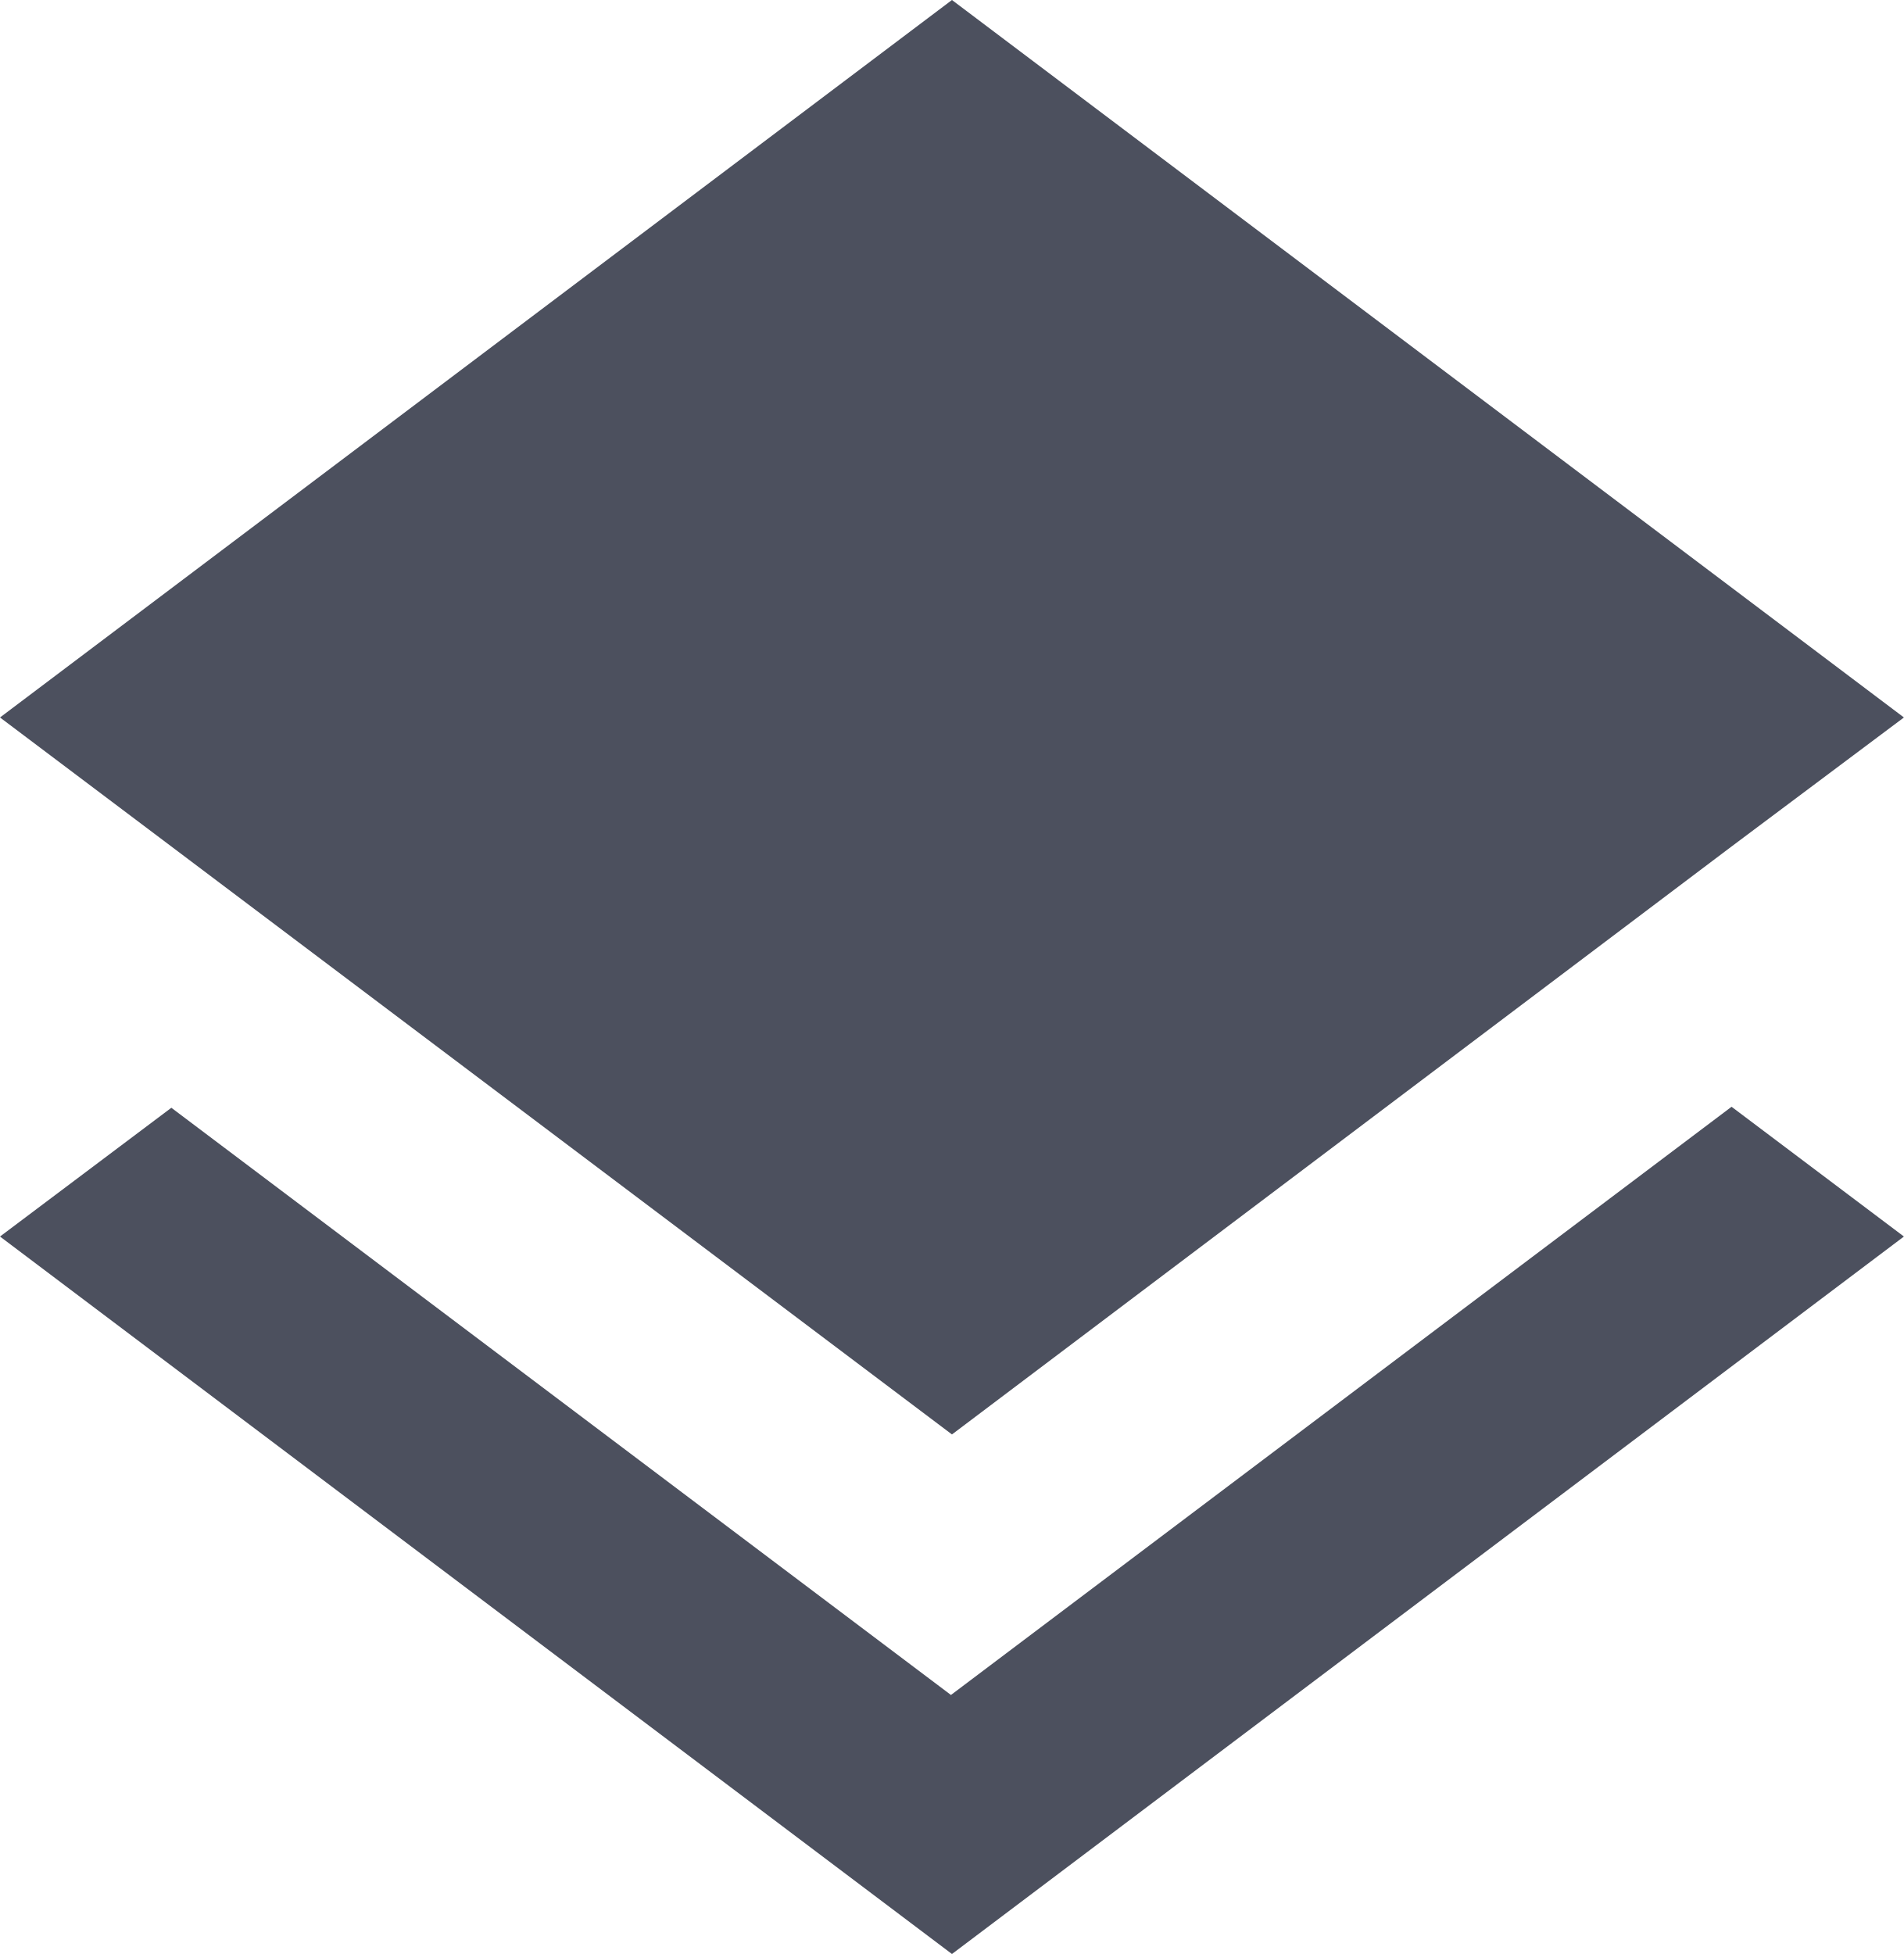
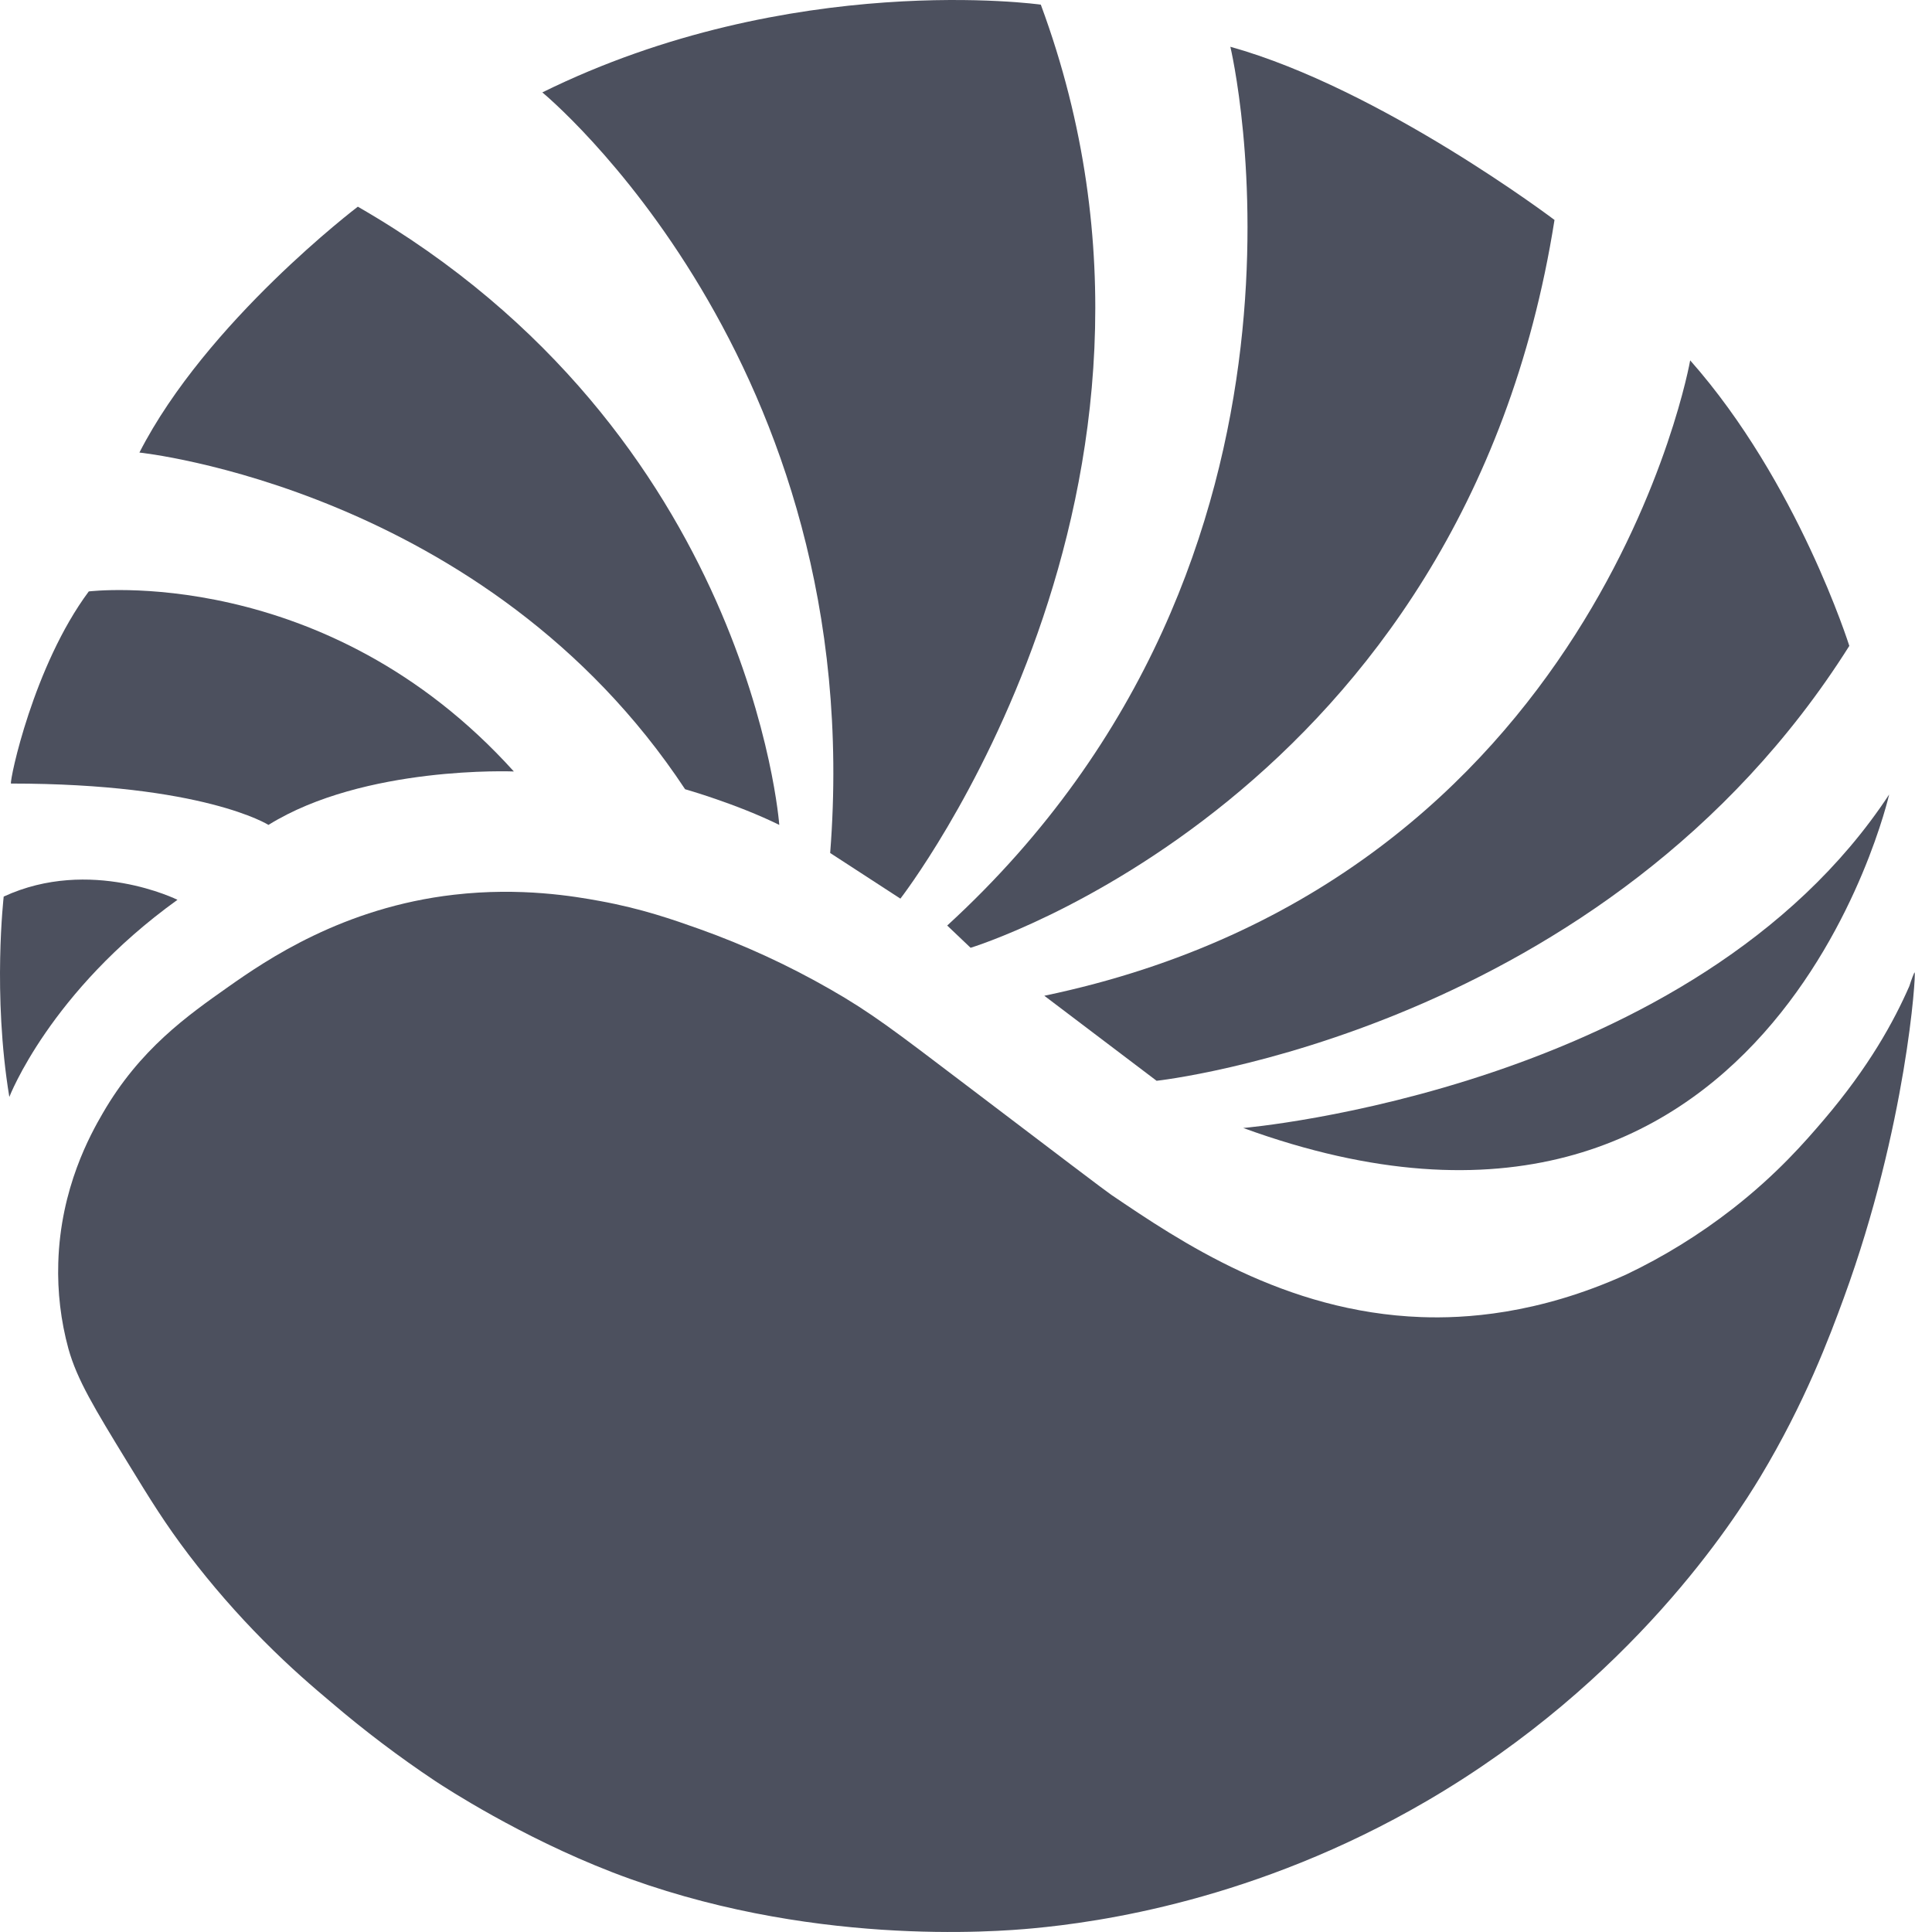
- <svg xmlns="http://www.w3.org/2000/svg" id="Layer_1" data-name="Layer 1" viewBox="0 0 38 39">
+ <svg xmlns="http://www.w3.org/2000/svg" viewBox="0 0 989.05 997.94">
  <defs>
-     <style>
-             .cls-1{fill:#4c505e;}
-         </style>
+     <style>.cls-1{fill:#4c505e;}</style>
  </defs>
-   <path class="cls-1 cls-1--up" d="M19,28.63,34.54,16.91,38,14.32,19,0,0,14.32l3.44,2.59Z" />
-   <g id="Layer_2" data-name="Layer 2">
-     <polygon class="cls-1 cls-1--down" points="18.98 33.83 3.42 22.11 0 24.68 19 39 38 24.68 34.56 22.09 18.98 33.83" />
+   <g id="Shell">
+     <path class="cls-1" d="M12.15,567.62S33,513.22,99,465.78c0,0-45-22.37-89.76-1.67C9.27,464.11,3.38,514.43,12.15,567.62Z" transform="translate(-7.33 -1)" />
+     <path class="cls-1" d="M146,427.09s-33.61-21.36-133-21.36c-.76-1.64,11.57-60.78,40.19-99.24,0,0,122.06-15,219.57,93C272.75,399.49,195.59,396.27,146,427.09Z" transform="translate(-7.33 -1)" />
+     <path class="cls-1" d="M361.2,408.66s26.59,7.55,48.65,18.43c0,0-14.61-202.48-217.69-319.33,0,0-78.17,59.28-112.82,127C79.34,234.74,258.65,253.42,361.2,408.66Z" transform="translate(-7.33 -1)" />
+     <path class="cls-1" d="M436.14,441.6l36.27,23.57S637.41,253,544.94,3.4c0,0-128.74-18.13-257.48,45.33C287.46,48.73,456.09,187.14,436.14,441.6Z" transform="translate(-7.33 -1)" />
+     <path class="cls-1" d="M496.59,479.07l12.08,11.49s254.46-77.37,301.61-375.95c0,0-89.46-67.69-167.43-89.45C642.85,25.16,705.71,287.47,496.59,479.07Z" transform="translate(-7.33 -1)" />
+     <path class="cls-1" d="M546.75,515.34l58,43.92s232.09-25.19,357.81-224.64c0,0-26.59-84.62-82.2-147.48C880.39,187.14,833.24,455.5,546.75,515.34Z" transform="translate(-7.33 -1)" />
+     <path class="cls-1" d="M649.5,583.64s233.31-19.75,333.64-172.26C983.14,411.38,921.49,682.76,649.5,583.64Z" transform="translate(-7.33 -1)" />
+     <g id="Camada_2" data-name="Camada 2">
+       <path class="cls-1" d="M996.29,503.27c.88.16-4.12,79.39-36.54,168.05-7.38,20.16-20,54-43.1,92.43-13.28,22-66.24,105.63-172.32,167.51-88.47,51.61-170.15,62.68-203.47,65.79-18.65,1.74-116.94,9.83-217.34-29-47.46-18.36-86.13-43.62-91.47-47.15a566.72,566.72,0,0,1-53.54-40.5c-9.07-7.64-20.76-17.54-35.11-32a452.62,452.62,0,0,1-38.56-44.29C92.57,787.94,85.22,776,73.29,756.5,56,728.21,47.18,713.74,42.67,697.67a151,151,0,0,1-5.24-44.32c1.1-38.79,16.76-66.63,23-77.37,19.11-33.05,43.71-50.37,64.87-65.28,19.42-13.67,59.18-41,116.59-47.55,34.58-4,62.65.94,75.21,3.23,21.69,3.95,37.89,9.64,51.58,14.51a418.51,418.51,0,0,1,67.29,31c21.3,12.17,33.25,21.4,70.05,49.33,48.53,36.85,72.8,55.28,75.41,57,35.36,23.94,89.41,60.53,160,63.1,21.76.8,59.79-1.1,105.92-22a297.84,297.84,0,0,0,54.8-33.85c23.23-18.09,37.8-35,47.14-45.93,23.52-27.57,36.36-51.08,44.29-69.21C994.59,507.05,996.09,503.23,996.29,503.27Z" transform="translate(-7.33 -1)" />
+     </g>
  </g>
</svg>
